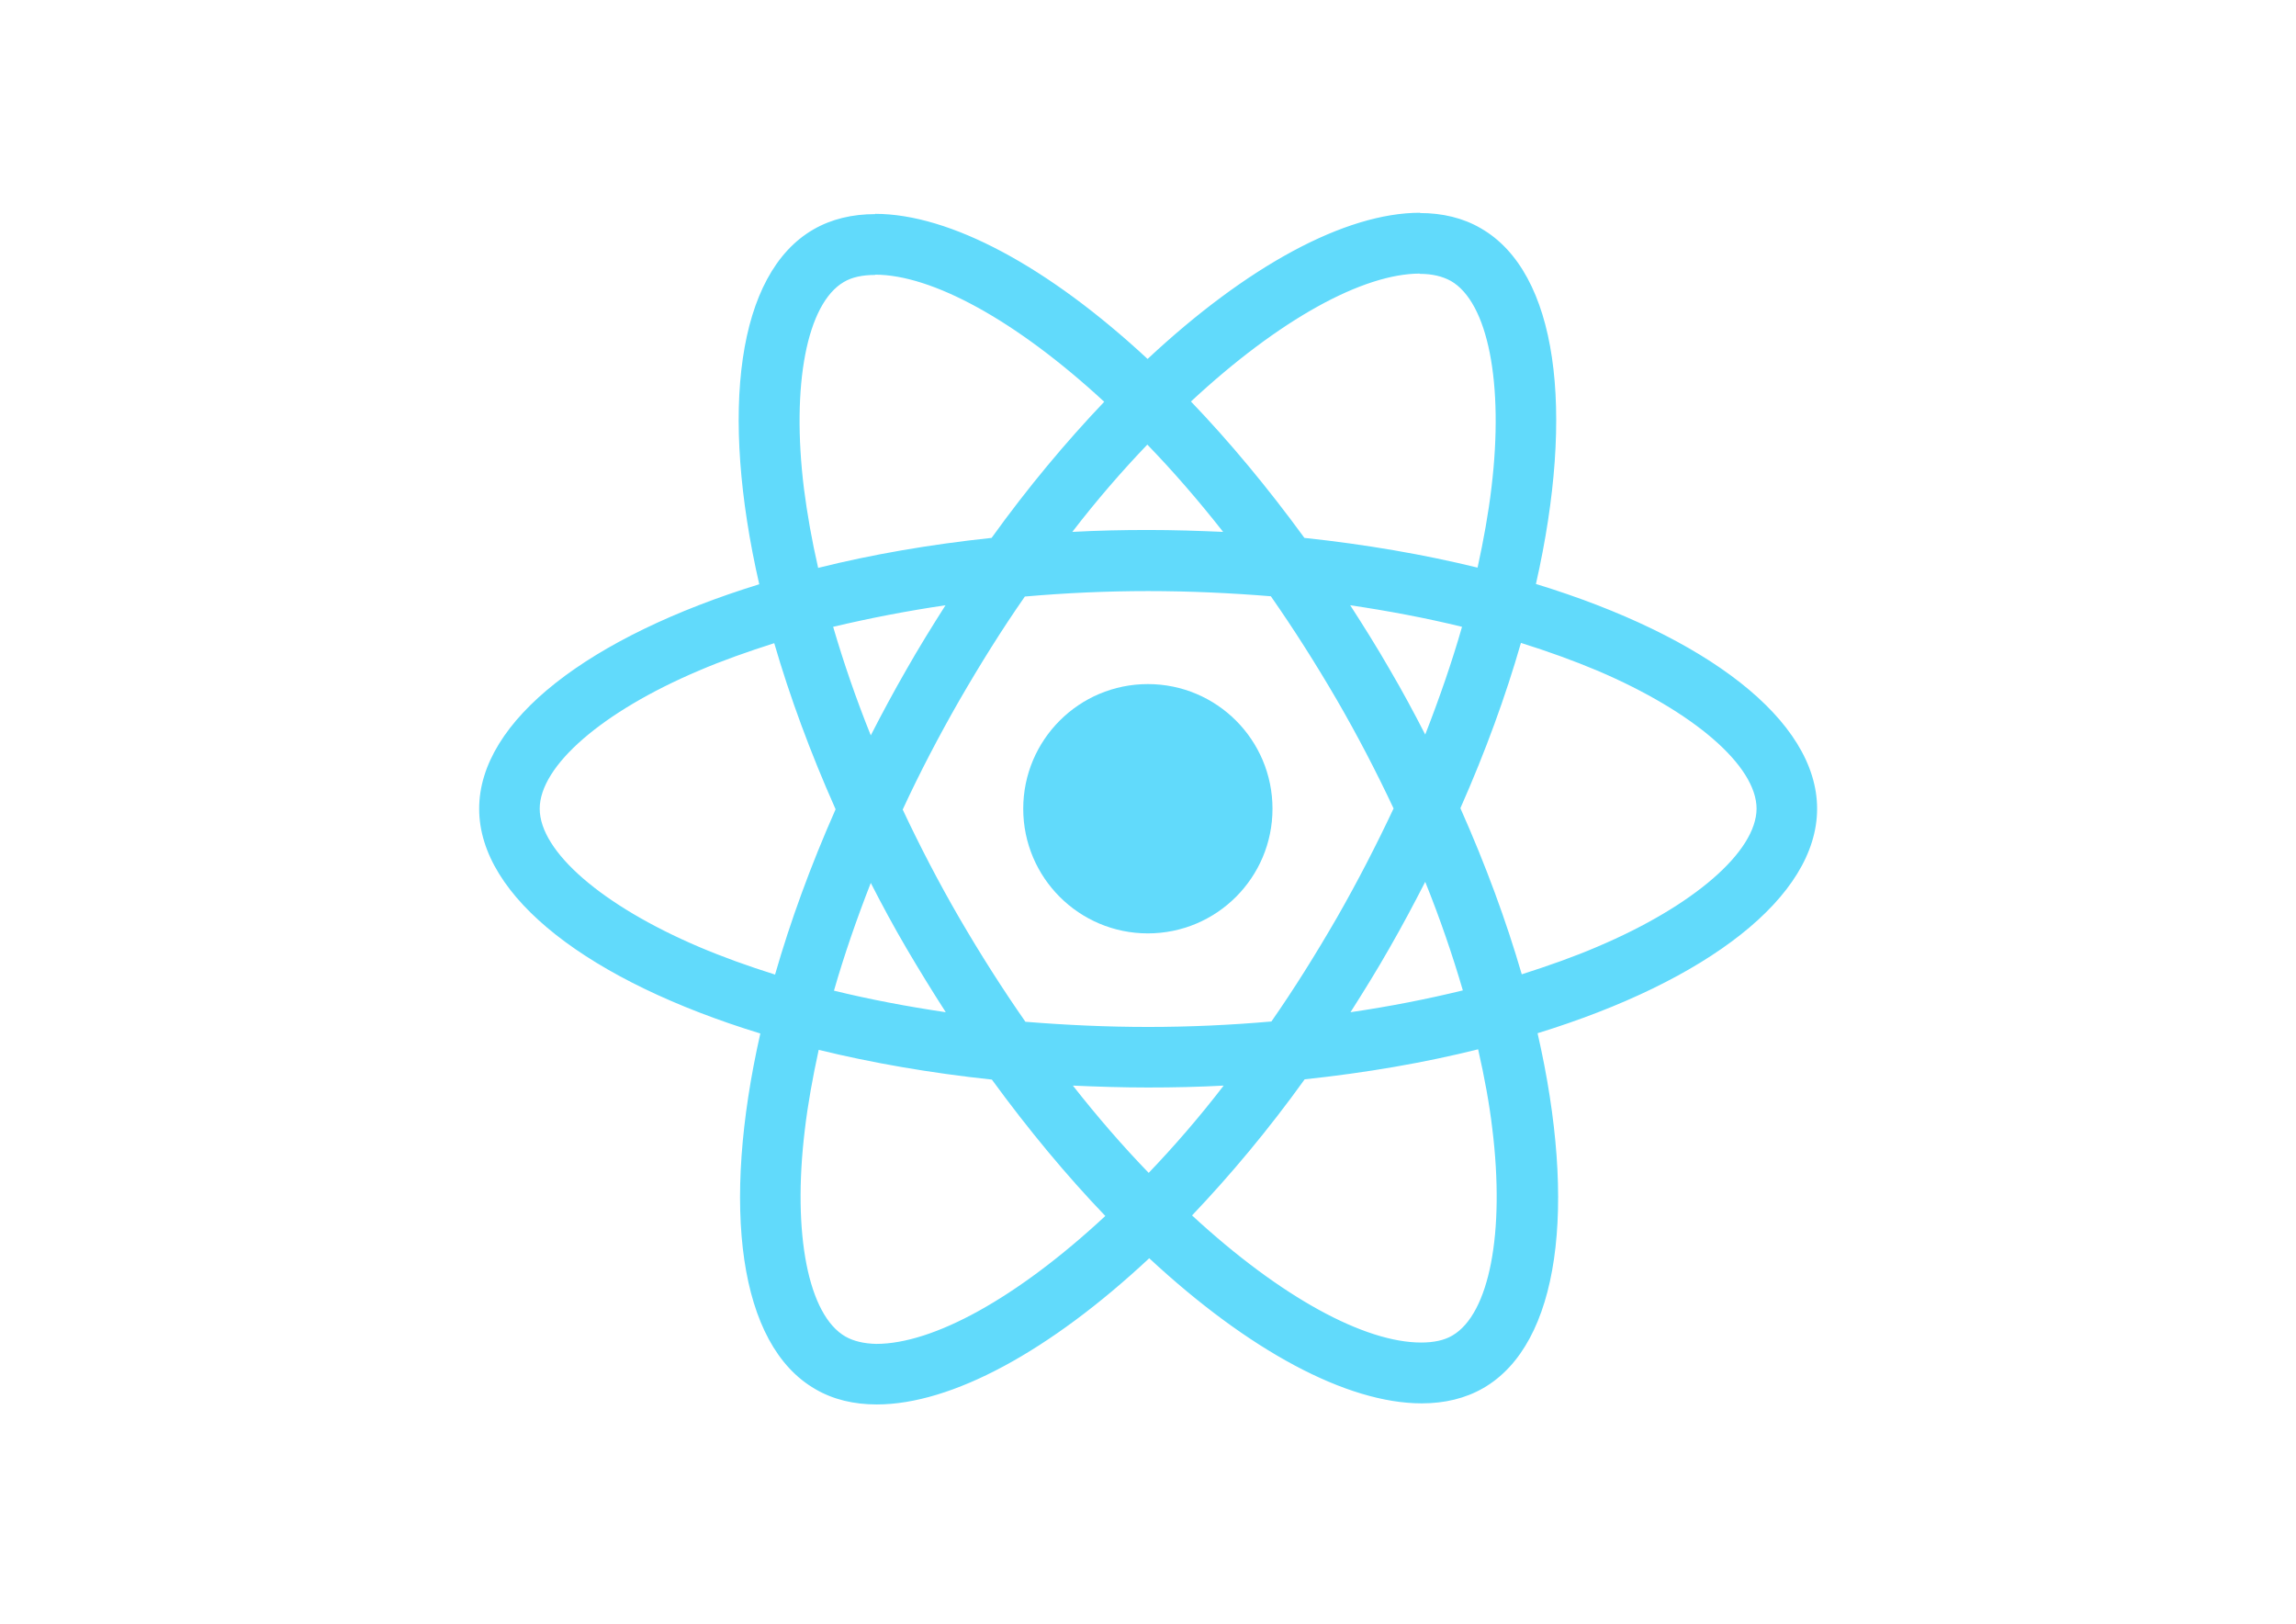
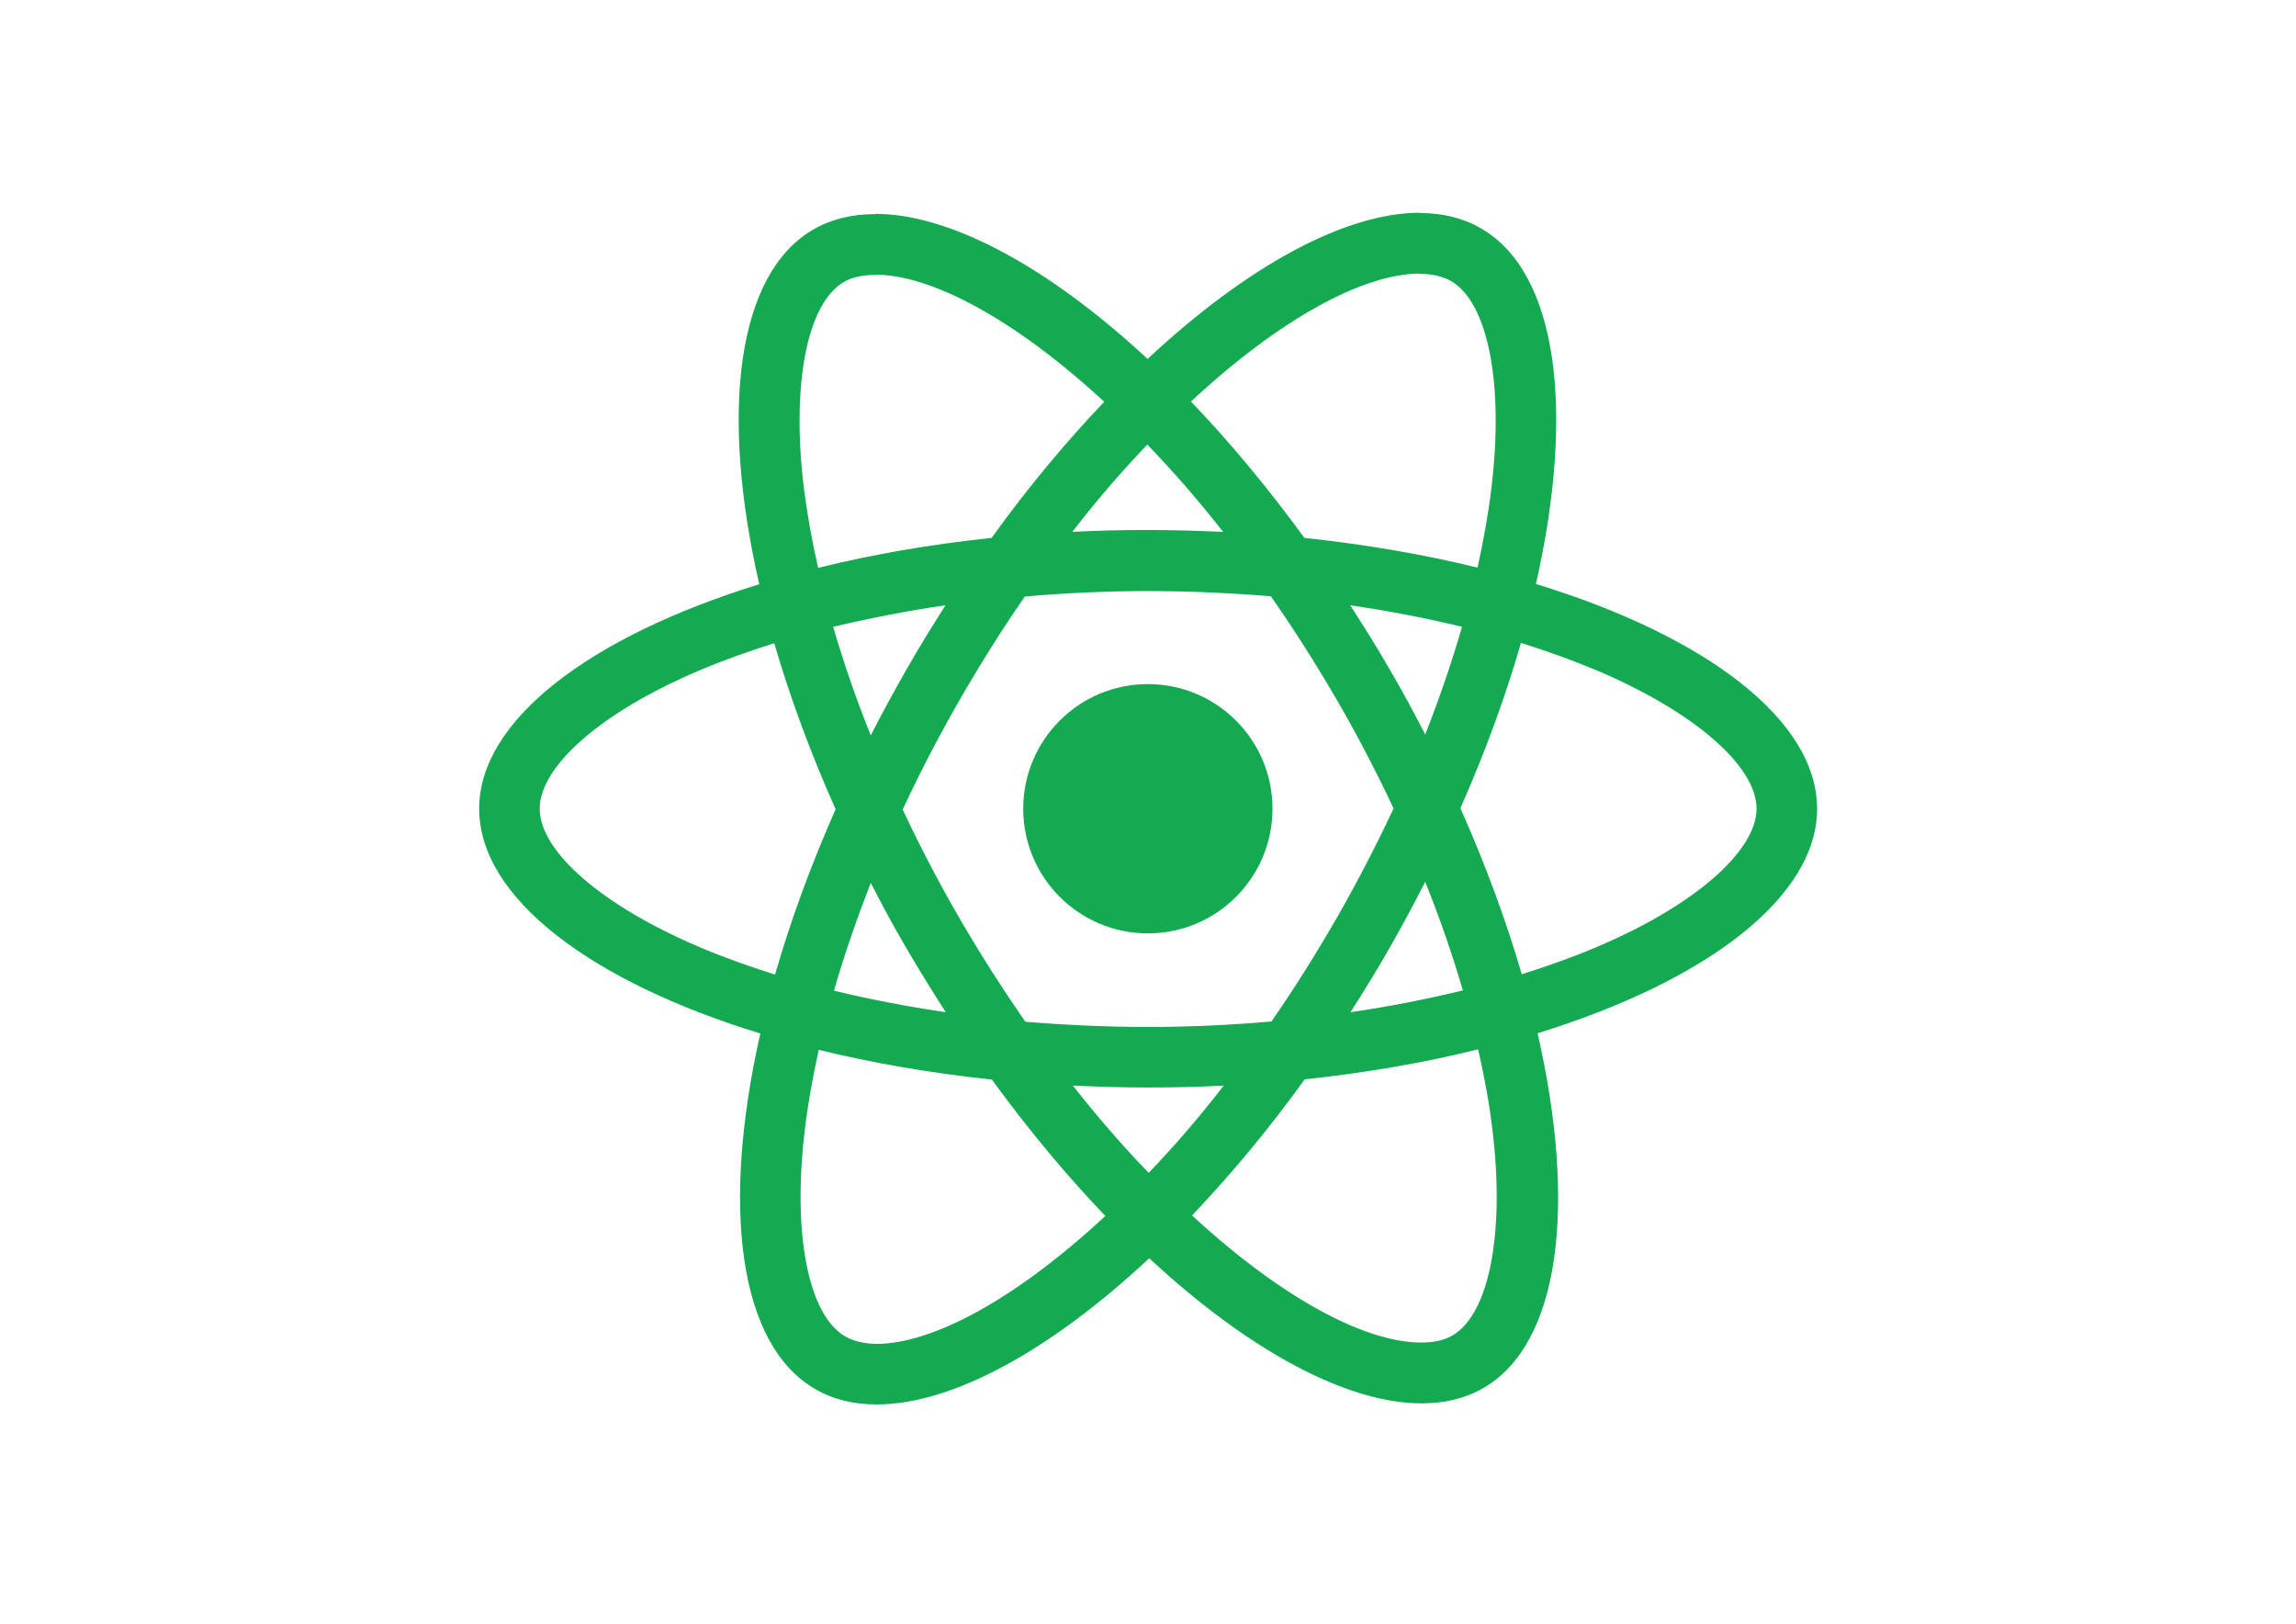
<svg xmlns="http://www.w3.org/2000/svg" viewBox="0 0 841.9 595.3">
-   <g fill="#61DAFB">
+   <g fill="#13aa52">
    <path d="M666.3 296.5c0-32.5-40.7-63.3-103.1-82.4 14.4-63.6 8-114.2-20.2-130.4-6.5-3.8-14.1-5.6-22.4-5.6v22.3c4.6 0 8.3.9 11.4 2.6 13.6 7.8 19.5 37.5 14.9 75.7-1.1 9.4-2.9 19.3-5.1 29.4-19.6-4.8-41-8.5-63.5-10.9-13.5-18.5-27.5-35.3-41.6-50 32.6-30.3 63.2-46.9 84-46.9V78c-27.5 0-63.5 19.6-99.9 53.6-36.4-33.8-72.4-53.2-99.9-53.2v22.3c20.7 0 51.4 16.5 84 46.6-14 14.7-28 31.4-41.3 49.9-22.6 2.4-44 6.1-63.6 11-2.3-10-4-19.7-5.2-29-4.7-38.2 1.1-67.9 14.6-75.8 3-1.8 6.9-2.6 11.5-2.6V78.5c-8.4 0-16 1.8-22.6 5.6-28.1 16.2-34.4 66.7-19.9 130.1-62.2 19.2-102.7 49.9-102.7 82.3 0 32.5 40.7 63.3 103.1 82.4-14.4 63.6-8 114.2 20.2 130.4 6.5 3.8 14.1 5.6 22.5 5.6 27.5 0 63.5-19.6 99.9-53.6 36.4 33.8 72.4 53.2 99.9 53.2 8.4 0 16-1.8 22.6-5.6 28.1-16.2 34.4-66.7 19.9-130.1 62-19.1 102.5-49.9 102.5-82.3zm-130.2-66.7c-3.7 12.9-8.3 26.2-13.5 39.5-4.1-8-8.4-16-13.1-24-4.6-8-9.5-15.8-14.4-23.4 14.2 2.1 27.9 4.7 41 7.9zm-45.8 106.5c-7.8 13.5-15.8 26.3-24.1 38.2-14.9 1.3-30 2-45.2 2-15.1 0-30.2-.7-45-1.9-8.3-11.9-16.4-24.6-24.2-38-7.6-13.1-14.5-26.4-20.8-39.8 6.2-13.4 13.2-26.8 20.7-39.9 7.8-13.5 15.8-26.3 24.1-38.2 14.9-1.3 30-2 45.2-2 15.1 0 30.2.7 45 1.9 8.3 11.9 16.4 24.6 24.2 38 7.6 13.1 14.5 26.4 20.8 39.8-6.3 13.4-13.2 26.8-20.7 39.9zm32.3-13c5.4 13.4 10 26.8 13.8 39.8-13.1 3.2-26.9 5.9-41.2 8 4.9-7.7 9.8-15.6 14.4-23.7 4.6-8 8.9-16.1 13-24.1zM421.2 430c-9.3-9.6-18.6-20.3-27.8-32 9 .4 18.2.7 27.5.7 9.4 0 18.7-.2 27.8-.7-9 11.7-18.3 22.4-27.5 32zm-74.4-58.9c-14.2-2.1-27.9-4.7-41-7.9 3.7-12.9 8.3-26.2 13.5-39.5 4.1 8 8.4 16 13.1 24 4.7 8 9.5 15.8 14.4 23.4zM420.7 163c9.3 9.6 18.6 20.3 27.8 32-9-.4-18.2-.7-27.5-.7-9.4 0-18.7.2-27.8.7 9-11.7 18.3-22.4 27.5-32zm-74 58.9c-4.9 7.7-9.8 15.6-14.4 23.7-4.6 8-8.9 16-13 24-5.4-13.4-10-26.8-13.8-39.8 13.1-3.1 26.9-5.8 41.2-7.9zm-90.5 125.2c-35.4-15.1-58.3-34.9-58.3-50.6 0-15.7 22.9-35.6 58.3-50.6 8.6-3.7 18-7 27.7-10.1 5.7 19.6 13.2 40 22.5 60.9-9.2 20.8-16.6 41.1-22.2 60.6-9.9-3.1-19.3-6.5-28-10.2zM310 490c-13.6-7.8-19.5-37.5-14.9-75.7 1.1-9.4 2.9-19.3 5.1-29.4 19.6 4.8 41 8.5 63.5 10.9 13.5 18.5 27.5 35.3 41.6 50-32.6 30.3-63.2 46.9-84 46.9-4.5-.1-8.3-1-11.3-2.7zm237.2-76.2c4.7 38.2-1.1 67.9-14.6 75.8-3 1.8-6.9 2.6-11.5 2.6-20.7 0-51.4-16.5-84-46.6 14-14.7 28-31.4 41.3-49.9 22.6-2.4 44-6.1 63.6-11 2.3 10.1 4.1 19.8 5.2 29.1zm38.5-66.7c-8.6 3.7-18 7-27.7 10.1-5.7-19.6-13.2-40-22.5-60.9 9.2-20.8 16.6-41.1 22.2-60.6 9.9 3.1 19.3 6.5 28.1 10.2 35.4 15.1 58.3 34.9 58.3 50.6-.1 15.7-23 35.6-58.4 50.6zM320.8 78.4z" />
    <circle cx="420.9" cy="296.5" r="45.7" />
    <path d="M520.5 78.1z" />
  </g>
</svg>
